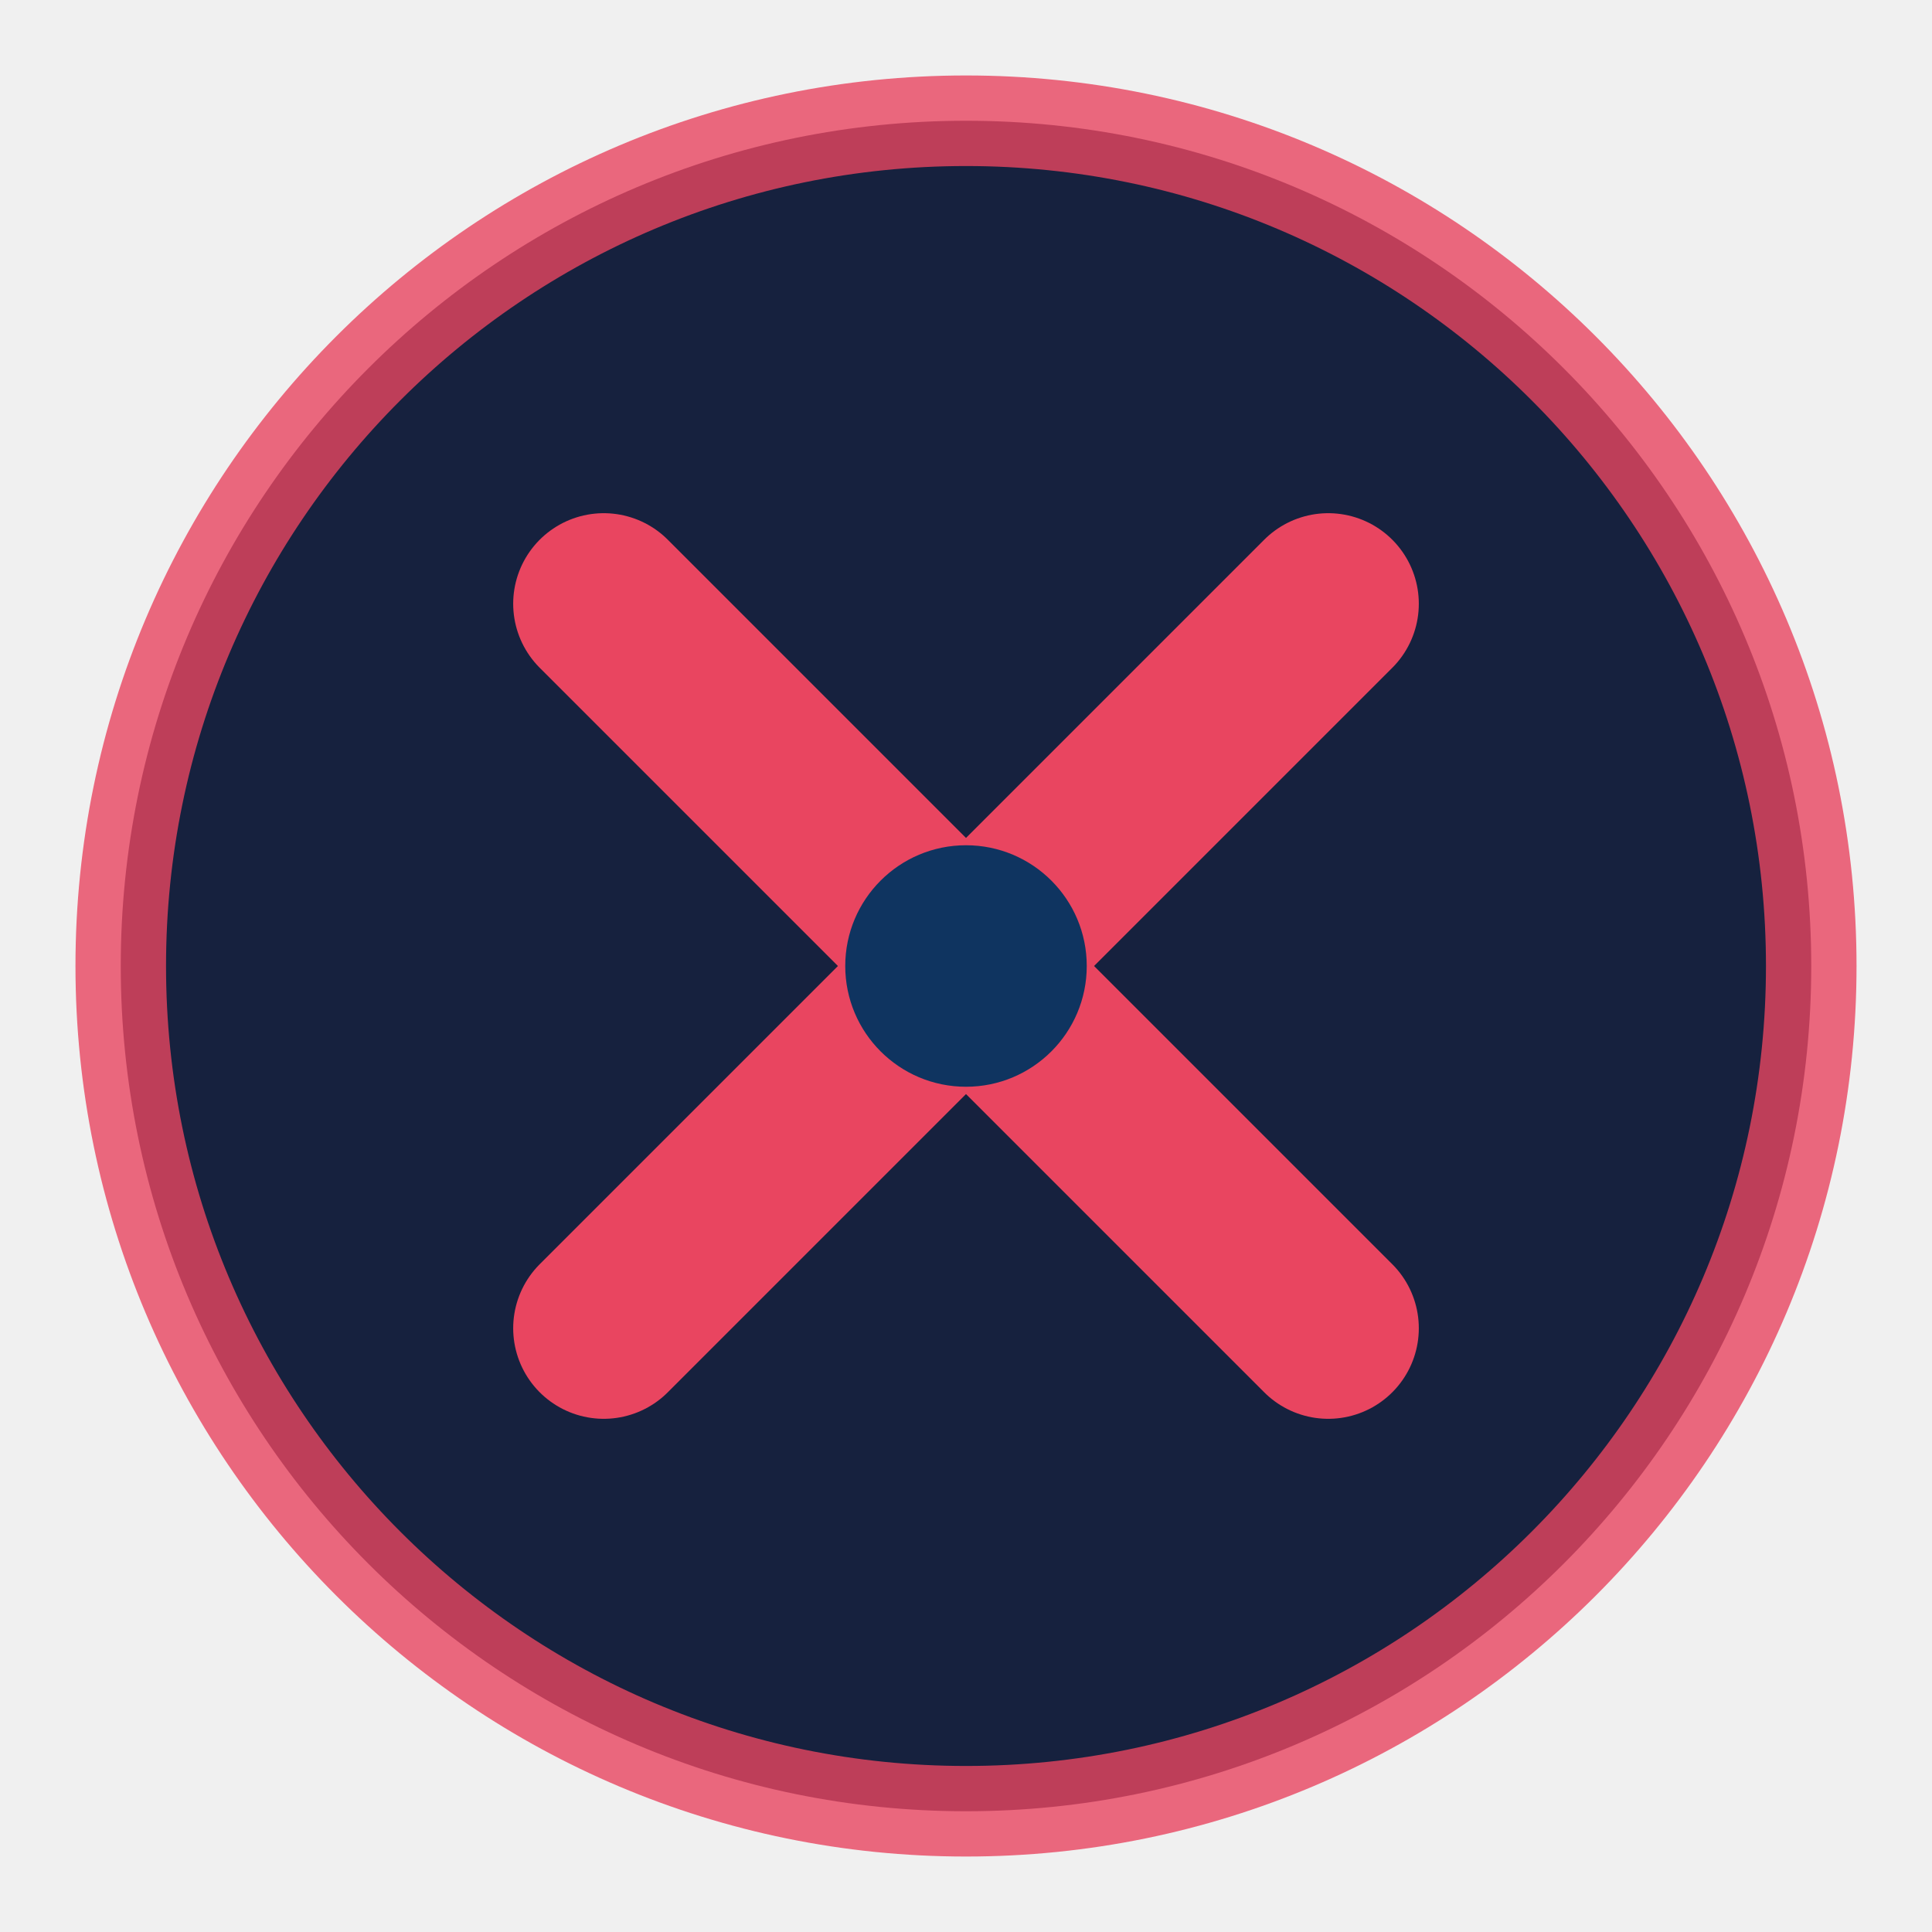
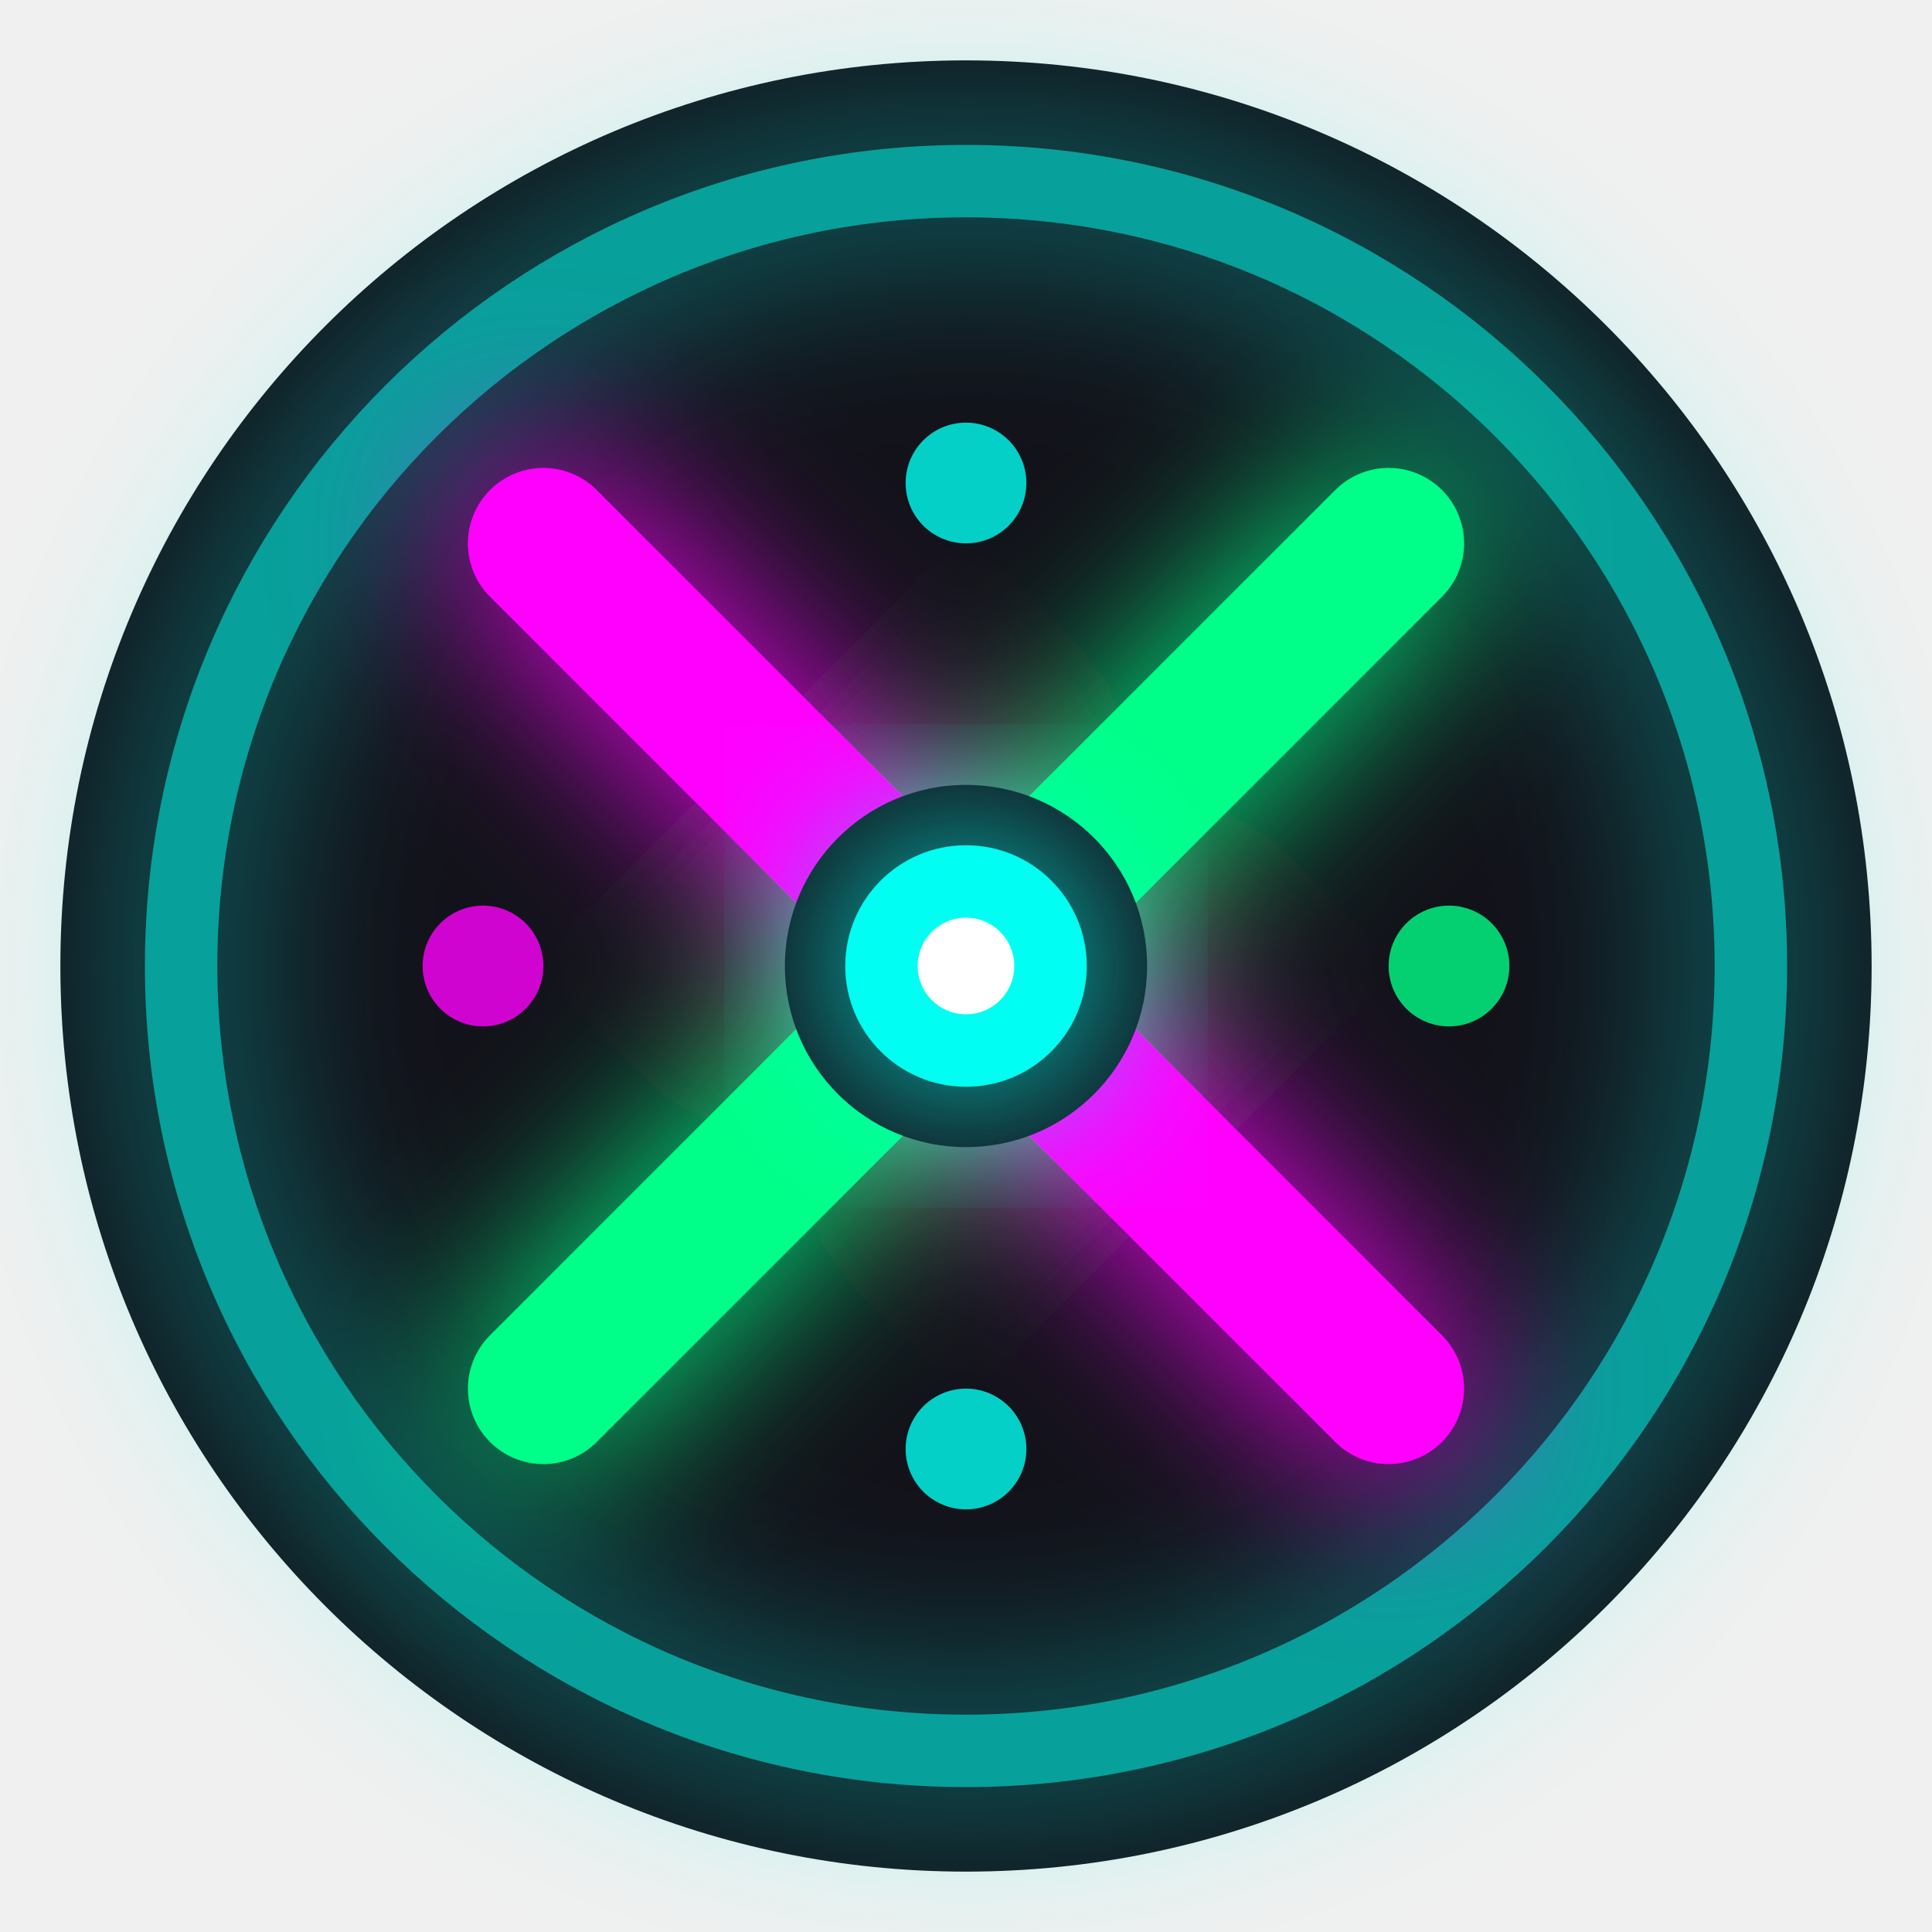
<svg xmlns="http://www.w3.org/2000/svg" viewBox="0 0 32 32">
-   <circle cx="16" cy="16" r="14" fill="#16213e" />
-   <path d="M10 10 L22 22 M22 10 L10 22" stroke="#e94560" stroke-width="3" stroke-linecap="round" />
-   <circle cx="16" cy="16" r="2" fill="#0f3460" />
-   <circle cx="16" cy="16" r="14" fill="none" stroke="#e94560" stroke-width="1.5" opacity="0.8" />
+   <defs>
+     <filter id="glow" x="-50%" y="-50%" width="200%" height="200%">
+       <feGaussianBlur stdDeviation="1.5" result="coloredBlur" />
+       <feMerge>
+         <feMergeNode in="coloredBlur" />
+         <feMergeNode in="SourceGraphic" />
+       </feMerge>
+     </filter>
+   </defs>
+   <circle cx="16" cy="16" r="15" fill="#12121a" />
+   <circle cx="16" cy="16" r="13" fill="none" stroke="#00fff2" stroke-width="1.2" opacity="0.6" filter="url(#glow)" />
+   <g filter="url(#glow)">
+     <path d="M9 9 L23 23" stroke="#ff00ff" stroke-width="2.5" stroke-linecap="round" />
+     <path d="M23 9 L9 23" stroke="#00ff88" stroke-width="2.5" stroke-linecap="round" />
+   </g>
+   <circle cx="16" cy="16" r="3" fill="#12121a" />
+   <circle cx="16" cy="16" r="2" fill="#00fff2" filter="url(#glow)" />
+   <circle cx="16" cy="16" r="0.8" fill="#ffffff" />
+   <circle cx="8" cy="16" r="1" fill="#ff00ff" opacity="0.8" />
+   <circle cx="24" cy="16" r="1" fill="#00ff88" opacity="0.8" />
+   <circle cx="16" cy="8" r="1" fill="#00fff2" opacity="0.8" />
+   <circle cx="16" cy="24" r="1" fill="#00fff2" opacity="0.8" />
</svg>
